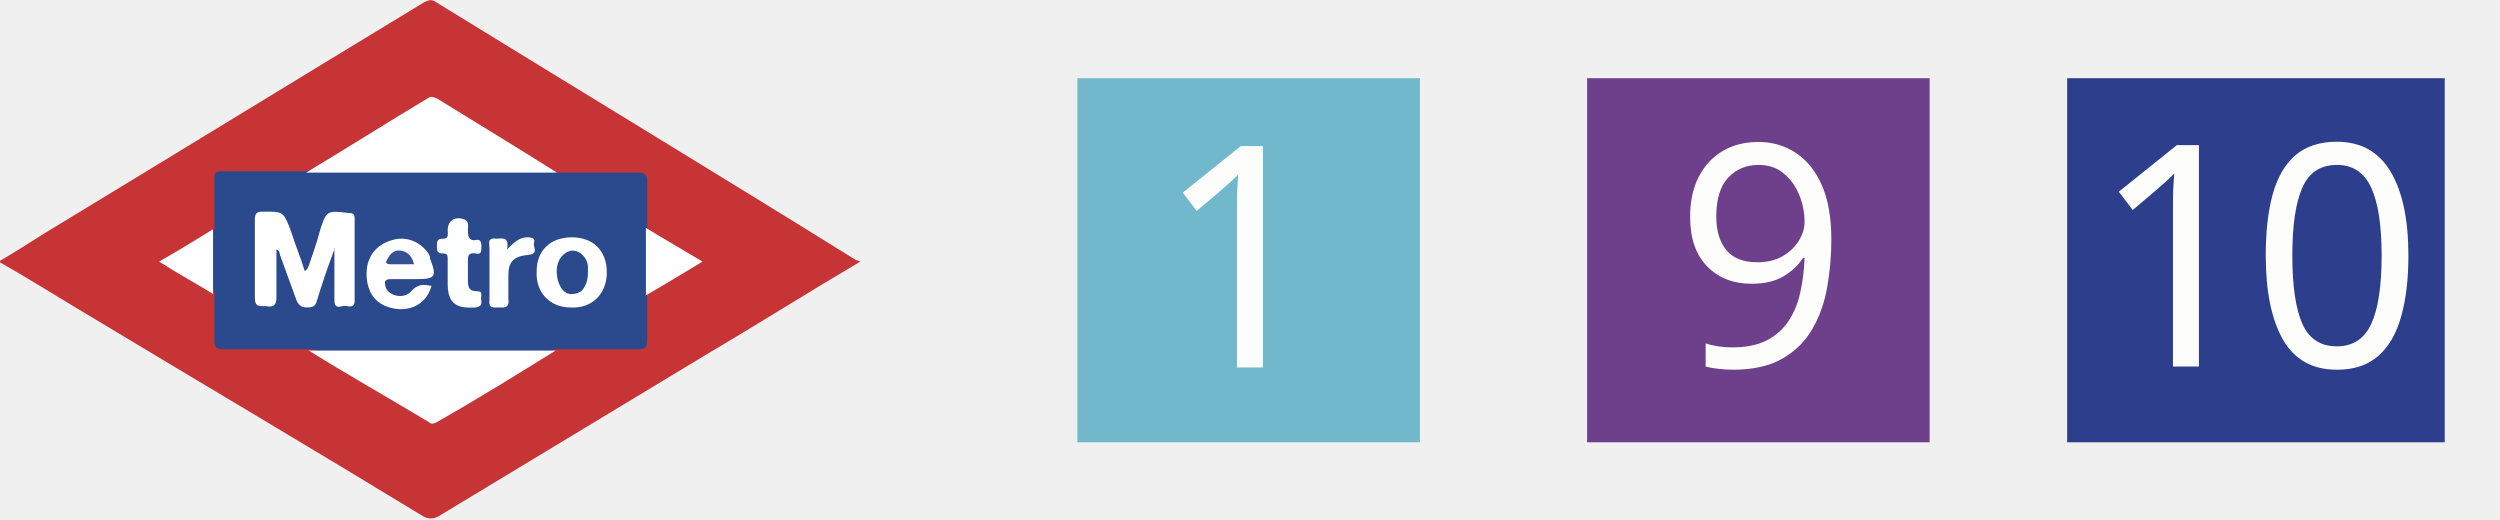
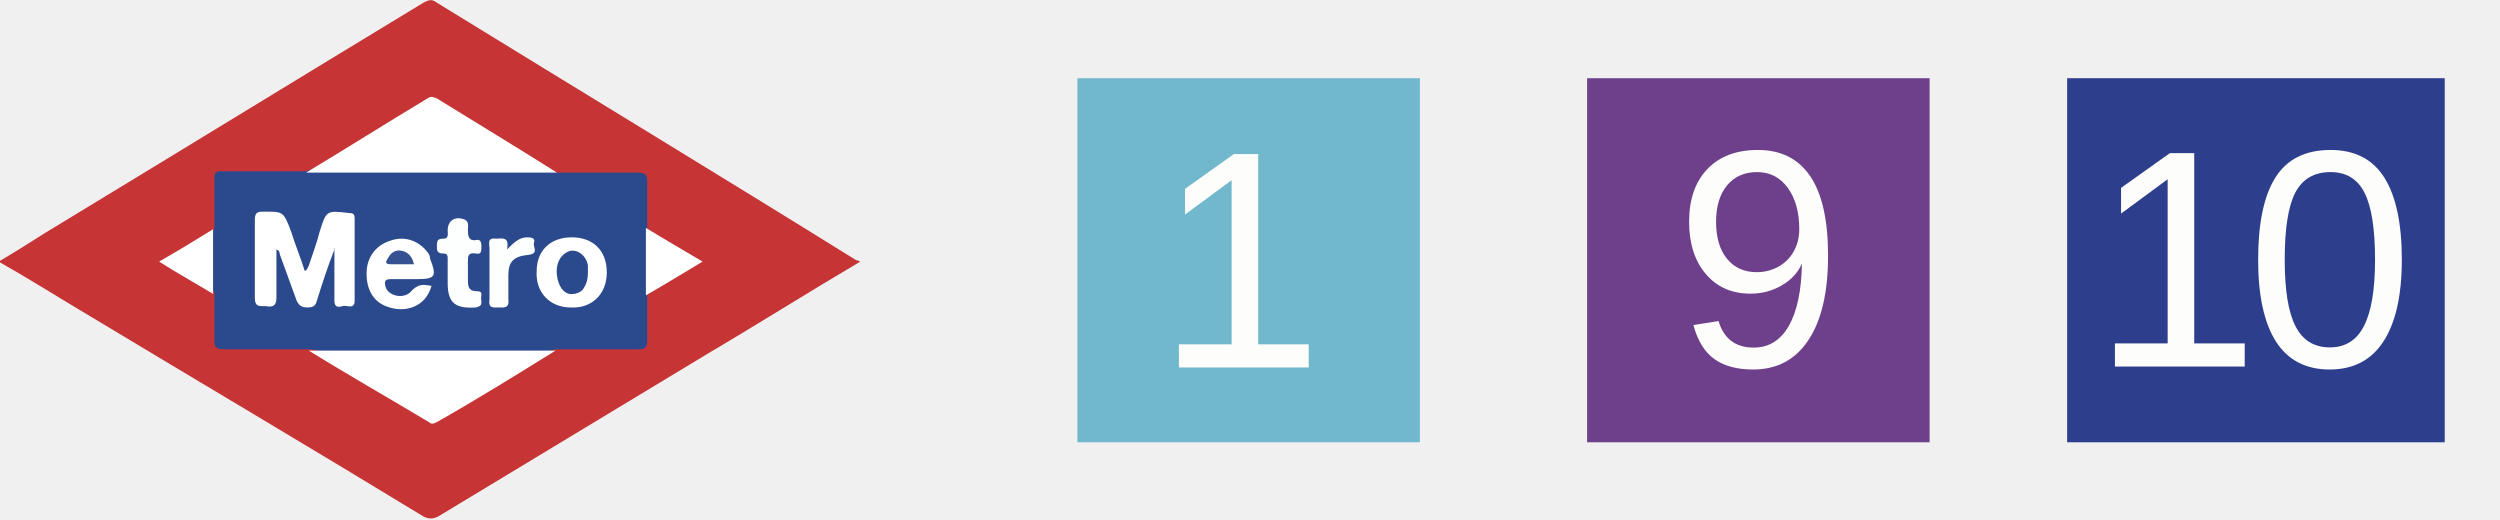
<svg xmlns="http://www.w3.org/2000/svg" version="1.1" id="Capa_1" x="0px" y="0px" viewBox="0 0 185.4 38.5" style="enable-background:new 0 0 185.4 38.5;" xml:space="preserve">
  <style type="text/css">
	.st0{fill-rule:evenodd;clip-rule:evenodd;fill:#C63435;}
	.st1{fill-rule:evenodd;clip-rule:evenodd;fill:#2B4A8D;}
	.st2{fill-rule:evenodd;clip-rule:evenodd;fill:#FFFFFF;}
	.st3{fill-rule:evenodd;clip-rule:evenodd;fill:#FDFFFF;}
	.st4{fill-rule:evenodd;clip-rule:evenodd;fill:#365191;}
	.st5{fill-rule:evenodd;clip-rule:evenodd;fill:#72B8CC;}
	.st6{fill-rule:evenodd;clip-rule:evenodd;fill:#6E3F8B;}
	.st7{fill-rule:evenodd;clip-rule:evenodd;fill:#2D3E8C;}
	.st8{fill-rule:evenodd;clip-rule:evenodd;fill:none;}
	.st9{fill:#FDFDFC;}
- 	.st10{font-family:'Arial-BoldMT';}
+ 	.st10{font-family:Arial;}
	.st11{font-size:23px;}
	.st12{letter-spacing:-1;}
</style>
  <g>
    <path class="st0" d="M63.8,19.4c-3.9,2.3-7.7,4.7-11.6,7c-6.6,4-13.1,7.9-19.7,11.9c-0.4,0.2-0.7,0.2-1.1,0   c-8.2-5-16.5-9.9-24.8-14.9c-2.2-1.3-4.4-2.7-6.7-4c1.2-0.7,2.3-1.4,3.4-2.1c9.4-5.7,18.7-11.4,28.1-17.1c0.4-0.2,0.6-0.3,1,0   c10.4,6.4,20.8,12.7,31.1,19.1C63.7,19.3,63.7,19.4,63.8,19.4z" />
    <path class="st1" d="M41.3,12.8c2,0,4,0,6,0c0.6,0,0.7,0.2,0.7,0.7c0,1.1,0,2.2,0,3.4c0.1,0.3,0.2,0.5,0.2,0.8c0,1.1,0,2.2,0,3.3   c0,0.3-0.1,0.6-0.2,0.8c0,1.1,0,2.3,0,3.4c0,0.5-0.1,0.7-0.6,0.7c-2.1,0-4.1,0-6.2,0c-0.5,0.2-1,0.2-1.5,0.2c-5.1,0-10.1,0-15.2,0   c-0.5,0-1-0.1-1.5-0.2c-2.1,0-4.3,0-6.4,0c-0.5,0-0.7-0.1-0.7-0.6c0-1.2,0-2.4,0-3.6c-0.1-0.2-0.2-0.5-0.2-0.8c0-1.1,0-2.1,0-3.2   c0-0.3,0.1-0.5,0.2-0.8c0-1.2,0-2.4,0-3.7c0-0.4,0.1-0.5,0.5-0.5c2.1,0,4.2,0,6.3,0c0.5-0.2,1-0.2,1.5-0.2c5.2,0,10.3,0,15.5,0   C40.2,12.6,40.8,12.6,41.3,12.8z" />
    <path class="st2" d="M41.3,12.8c-3.2,0-6.3,0-9.5,0c-3,0-6,0-9.1,0c3-1.8,6-3.7,9-5.5c0.3-0.2,0.4-0.1,0.7,0   C35.3,9.1,38.3,10.9,41.3,12.8z" />
    <path class="st2" d="M22.9,26c4.8,0,9.6,0,14.4,0c1.3,0,2.6,0,3.9,0c-2.9,1.8-5.8,3.6-8.8,5.3c-0.2,0.1-0.4,0.2-0.6,0   C28.8,29.5,25.8,27.8,22.9,26z" />
    <path class="st2" d="M47.9,21.9c0-1.7,0-3.3,0-5c1.3,0.8,2.7,1.6,4.2,2.5C50.6,20.3,49.3,21.1,47.9,21.9z" />
    <path class="st2" d="M15.8,17c0,1.6,0,3.2,0,4.8c-1.3-0.8-2.6-1.5-4-2.4C13.2,18.6,14.5,17.8,15.8,17z" />
    <path class="st2" d="M24.8,18.5c-0.5,1.3-0.9,2.5-1.3,3.8c-0.1,0.4-0.3,0.5-0.7,0.5c-0.4,0-0.6-0.1-0.8-0.5   c-0.4-1.1-0.8-2.2-1.2-3.3c-0.1-0.2,0-0.4-0.3-0.5c0,1.2,0,2.4,0,3.6c0,0.6-0.3,0.7-0.8,0.6c-0.4,0-0.8,0.1-0.8-0.6   c0-1.9,0-3.9,0-5.8c0-0.4,0.1-0.6,0.5-0.6c1.6,0,1.6-0.1,2.2,1.5c0.3,1,0.7,1.9,1,2.9c0.2-0.1,0.2-0.2,0.3-0.4   c0.3-0.9,0.6-1.7,0.8-2.5c0.5-1.6,0.5-1.6,2.2-1.4c0.3,0,0.4,0.1,0.4,0.4c0,2,0,4.1,0,6.1c0,0.7-0.6,0.3-0.9,0.4   c-0.3,0.1-0.6,0.1-0.6-0.4c0-1.3,0-2.6,0-3.9C24.9,18.5,24.8,18.5,24.8,18.5z" />
    <path class="st2" d="M32,21.2c-0.4,1.5-1.9,2.1-3.4,1.5c-1-0.4-1.5-1.4-1.4-2.7c0.1-1.1,0.8-1.9,1.9-2.2c1-0.3,2,0.1,2.6,0.9   c0.1,0.1,0.2,0.3,0.2,0.5c0.5,1.3,0.4,1.5-1,1.5c-0.6,0-1.2,0-1.9,0c-0.5,0-0.5,0.2-0.4,0.6c0.2,0.6,1.2,0.9,1.8,0.4   C31,21,31.4,21.1,32,21.2z" />
    <path class="st2" d="M42.4,17.6c1.6,0,2.6,1,2.6,2.6c0,1.6-1.1,2.7-2.7,2.6c-1.5,0-2.6-1.1-2.5-2.7C39.8,18.6,40.8,17.6,42.4,17.6z   " />
    <path class="st3" d="M33.2,20.3c0-0.4,0-0.7,0-1.1c0-0.2,0-0.4-0.3-0.4c-0.5,0-0.5-0.2-0.5-0.6c0-0.4,0.1-0.5,0.5-0.5   c0.4,0,0.3-0.4,0.3-0.6c0-0.8,0.6-1.1,1.3-0.8c0.3,0.2,0.2,0.5,0.2,0.7c0,0.4,0,0.9,0.6,0.8c0.4-0.1,0.4,0.3,0.4,0.5   c0,0.3,0,0.6-0.4,0.5c-0.6-0.1-0.6,0.2-0.6,0.6c0,0.4,0,0.9,0,1.3c0,0.5,0,0.9,0.7,0.9c0.5,0,0.2,0.4,0.3,0.7c0,0.3,0,0.4-0.4,0.5   c-1.5,0.1-2.1-0.3-2.1-1.8C33.2,20.7,33.2,20.5,33.2,20.3z" />
    <path class="st3" d="M37.6,18.5c0.5-0.5,0.9-0.9,1.5-0.9c0.4,0,0.6,0.1,0.5,0.4c-0.1,0.3,0.4,0.8-0.4,0.9c-1.1,0.1-1.5,0.5-1.5,1.5   c0,0.6,0,1.2,0,1.8c0.1,0.7-0.4,0.6-0.7,0.6c-0.4,0-0.8,0.1-0.7-0.6c0-1.3,0-2.5,0-3.8c0-0.3-0.2-0.8,0.5-0.7   C37.2,17.7,37.8,17.5,37.6,18.5z" />
    <path class="st4" d="M30.7,19.6c-0.6,0-1.1,0-1.7,0c-0.5,0-0.4-0.2-0.2-0.5c0.2-0.4,0.6-0.6,1-0.5C30.3,18.7,30.6,19.1,30.7,19.6z" />
    <path class="st1" d="M43.6,20.2c0,0.5-0.1,0.9-0.4,1.3c-0.2,0.2-0.5,0.3-0.7,0.3c-0.6,0.1-1.1-0.5-1.2-1.4c-0.1-0.9,0.3-1.6,1-1.8   c0.6-0.1,1.2,0.4,1.3,1.1C43.6,19.9,43.6,20.1,43.6,20.2z" />
  </g>
  <rect x="79.9" y="5.8" class="st5" width="25.4" height="27" />
  <rect x="117.7" y="5.8" class="st6" width="25.4" height="27" />
  <rect x="153.3" y="5.8" class="st7" width="28" height="27" />
  <rect x="83.6" y="10.8" class="st8" width="16.7" height="21.8" />
  <text transform="matrix(0.97 0 0 1 85.7305 27.2531)" class="st9 st10 st11">1</text>
  <rect x="122.1" y="10.7" class="st8" width="16.7" height="21.8" />
  <text transform="matrix(0.97 0 0 1 124.2178 27.1838)" class="st9 st10 st11">9</text>
  <rect x="154.2" y="10.7" class="st8" width="25" height="21.8" />
  <text transform="matrix(0.97 0 0 1 155.1456 27.1838)" class="st9 st10 st11 st12">10</text>
</svg>
